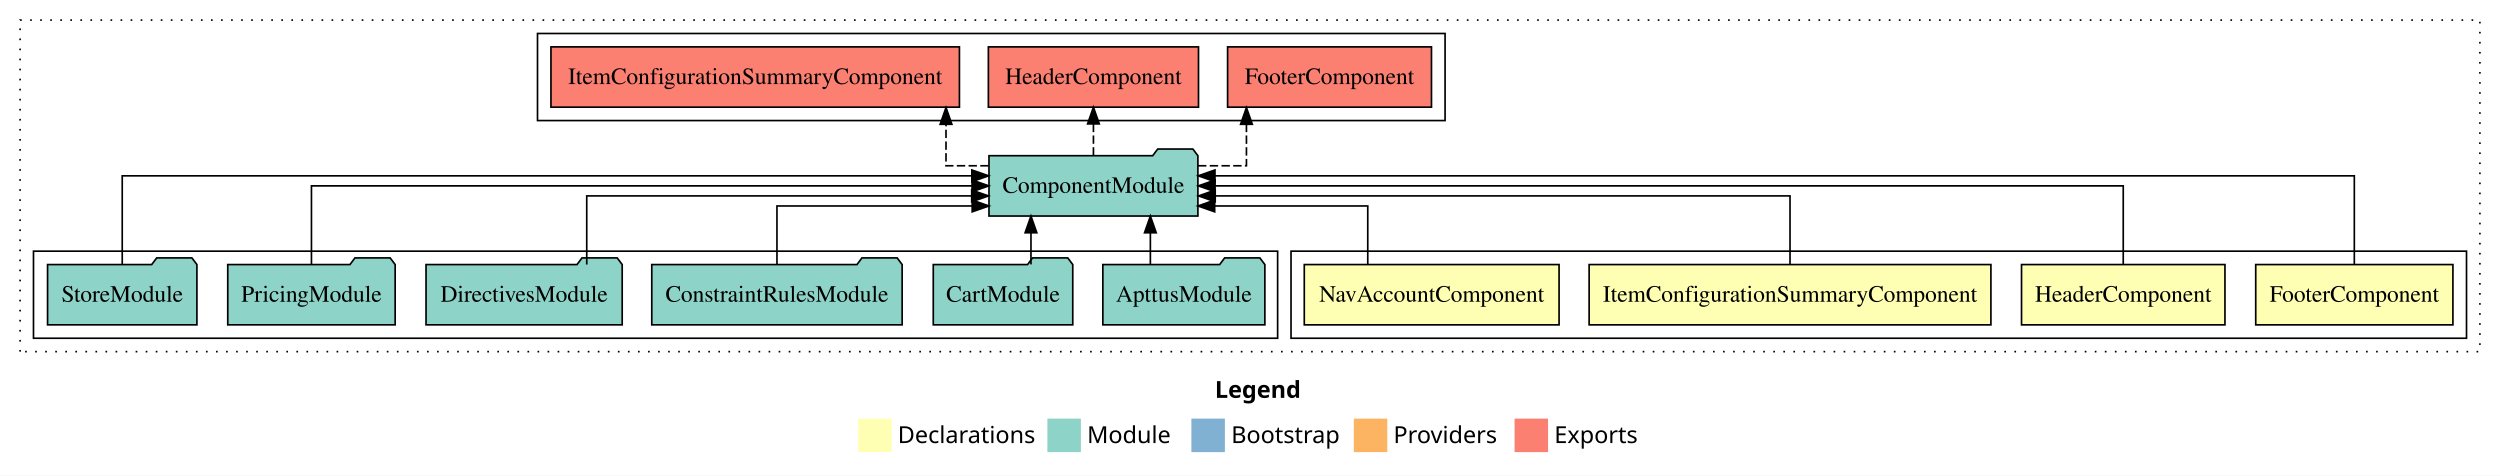
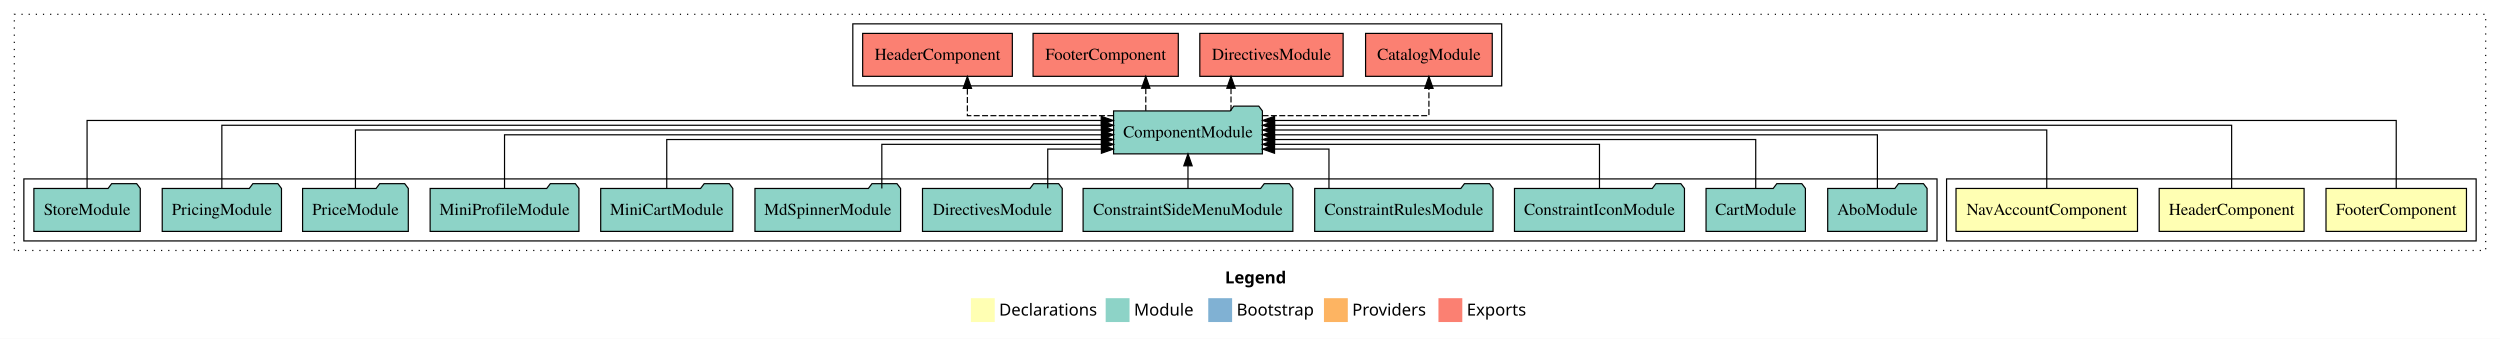
- <svg xmlns="http://www.w3.org/2000/svg" width="1493pt" height="284pt" viewBox="0.00 0.00 1493.00 284.00">
+ <svg xmlns="http://www.w3.org/2000/svg" width="2096pt" height="284pt" viewBox="0.00 0.00 2096.00 284.00">
  <g id="graph0" class="graph" transform="scale(1 1) rotate(0) translate(4 280)">
-     <polygon fill="#ffffff" stroke="transparent" points="-4,4 -4,-280 1489,-280 1489,4 -4,4" />
-     <text text-anchor="start" x="721.509" y="-42.4" font-family="sans-serif" font-weight="bold" font-size="14.00" fill="#000000">Legend</text>
-     <polygon fill="#ffffb3" stroke="transparent" points="508.5,-10 508.5,-30 528.5,-30 528.5,-10 508.5,-10" />
-     <text text-anchor="start" x="532.129" y="-15.4" font-family="sans-serif" font-size="14.00" fill="#000000">  Declarations</text>
-     <polygon fill="#8dd3c7" stroke="transparent" points="621.5,-10 621.5,-30 641.5,-30 641.5,-10 621.5,-10" />
-     <text text-anchor="start" x="645.225" y="-15.4" font-family="sans-serif" font-size="14.00" fill="#000000">  Module</text>
-     <polygon fill="#80b1d3" stroke="transparent" points="707.5,-10 707.5,-30 727.5,-30 727.5,-10 707.5,-10" />
-     <text text-anchor="start" x="731.281" y="-15.4" font-family="sans-serif" font-size="14.00" fill="#000000">  Bootstrap</text>
-     <polygon fill="#fdb462" stroke="transparent" points="804.5,-10 804.5,-30 824.5,-30 824.5,-10 804.5,-10" />
-     <text text-anchor="start" x="828.173" y="-15.4" font-family="sans-serif" font-size="14.00" fill="#000000">  Providers</text>
-     <polygon fill="#fb8072" stroke="transparent" points="900.5,-10 900.5,-30 920.5,-30 920.5,-10 900.5,-10" />
-     <text text-anchor="start" x="924.226" y="-15.4" font-family="sans-serif" font-size="14.00" fill="#000000">  Exports</text>
+     <polygon fill="#ffffff" stroke="transparent" points="-4,4 -4,-280 2092,-280 2092,4 -4,4" />
+     <text text-anchor="start" x="1023.009" y="-42.4" font-family="sans-serif" font-weight="bold" font-size="14.00" fill="#000000">Legend</text>
+     <polygon fill="#ffffb3" stroke="transparent" points="810,-10 810,-30 830,-30 830,-10 810,-10" />
+     <text text-anchor="start" x="833.629" y="-15.4" font-family="sans-serif" font-size="14.00" fill="#000000">  Declarations</text>
+     <polygon fill="#8dd3c7" stroke="transparent" points="923,-10 923,-30 943,-30 943,-10 923,-10" />
+     <text text-anchor="start" x="946.725" y="-15.4" font-family="sans-serif" font-size="14.00" fill="#000000">  Module</text>
+     <polygon fill="#80b1d3" stroke="transparent" points="1009,-10 1009,-30 1029,-30 1029,-10 1009,-10" />
+     <text text-anchor="start" x="1032.781" y="-15.4" font-family="sans-serif" font-size="14.00" fill="#000000">  Bootstrap</text>
+     <polygon fill="#fdb462" stroke="transparent" points="1106,-10 1106,-30 1126,-30 1126,-10 1106,-10" />
+     <text text-anchor="start" x="1129.673" y="-15.4" font-family="sans-serif" font-size="14.00" fill="#000000">  Providers</text>
+     <polygon fill="#fb8072" stroke="transparent" points="1202,-10 1202,-30 1222,-30 1222,-10 1202,-10" />
+     <text text-anchor="start" x="1225.726" y="-15.4" font-family="sans-serif" font-size="14.00" fill="#000000">  Exports</text>
    <g id="clust1" class="cluster">
-       <polygon fill="none" stroke="#000000" stroke-dasharray="1,5" points="8,-70 8,-268 1477,-268 1477,-70 8,-70" />
+       <polygon fill="none" stroke="#000000" stroke-dasharray="1,5" points="8,-70 8,-268 2080,-268 2080,-70 8,-70" />
    </g>
    <g id="clust2" class="cluster">
-       <polygon fill="none" stroke="#000000" points="767,-78 767,-130 1469,-130 1469,-78 767,-78" />
+       <polygon fill="none" stroke="#000000" points="1628,-78 1628,-130 2072,-130 2072,-78 1628,-78" />
+     </g>
+     <g id="clust6" class="cluster">
+       <polygon fill="none" stroke="#000000" points="16,-78 16,-130 1620,-130 1620,-78 16,-78" />
    </g>
    <g id="clust7" class="cluster">
-       <polygon fill="none" stroke="#000000" points="16,-78 16,-130 759,-130 759,-78 16,-78" />
-     </g>
-     <g id="clust8" class="cluster">
-       <polygon fill="none" stroke="#000000" points="317,-208 317,-260 859,-260 859,-208 317,-208" />
+       <polygon fill="none" stroke="#000000" points="711,-208 711,-260 1255,-260 1255,-208 711,-208" />
    </g>
    <g id="node1" class="node">
-       <polygon fill="#ffffb3" stroke="#000000" points="1460.881,-122 1343.119,-122 1343.119,-86 1460.881,-86 1460.881,-122" />
-       <text text-anchor="middle" x="1402" y="-99.8" font-family="Times,serif" font-size="14.00" fill="#000000">FooterComponent</text>
+       <polygon fill="#ffffb3" stroke="#000000" points="2063.881,-122 1946.119,-122 1946.119,-86 2063.881,-86 2063.881,-122" />
+       <text text-anchor="middle" x="2005" y="-99.8" font-family="Times,serif" font-size="14.00" fill="#000000">FooterComponent</text>
+     </g>
+     <g id="node4" class="node">
+       <polygon fill="#8dd3c7" stroke="#000000" points="1054.382,-187 1051.382,-191 1030.382,-191 1027.382,-187 929.618,-187 929.618,-151 1054.382,-151 1054.382,-187" />
+       <text text-anchor="middle" x="992" y="-164.8" font-family="Times,serif" font-size="14.00" fill="#000000">ComponentModule</text>
+     </g>
+     <g id="edge1" class="edge">
+       <path fill="none" stroke="#000000" d="M2005,-122.155C2005,-144.352 2005,-179 2005,-179 2005,-179 1064.603,-179 1064.603,-179" />
+       <polygon fill="#000000" stroke="#000000" points="1064.603,-175.5 1054.603,-179 1064.603,-182.5 1064.603,-175.5" />
+     </g>
+     <g id="node2" class="node">
+       <polygon fill="#ffffb3" stroke="#000000" points="1927.744,-122 1806.256,-122 1806.256,-86 1927.744,-86 1927.744,-122" />
+       <text text-anchor="middle" x="1867" y="-99.8" font-family="Times,serif" font-size="14.00" fill="#000000">HeaderComponent</text>
+     </g>
+     <g id="edge2" class="edge">
+       <path fill="none" stroke="#000000" d="M1867,-122.284C1867,-143.321 1867,-175 1867,-175 1867,-175 1064.577,-175 1064.577,-175" />
+       <polygon fill="#000000" stroke="#000000" points="1064.577,-171.5 1054.577,-175 1064.577,-178.5 1064.577,-171.5" />
+     </g>
+     <g id="node3" class="node">
+       <polygon fill="#ffffb3" stroke="#000000" points="1788.08,-122 1635.92,-122 1635.92,-86 1788.08,-86 1788.08,-122" />
+       <text text-anchor="middle" x="1712" y="-99.8" font-family="Times,serif" font-size="14.00" fill="#000000">NavAccountComponent</text>
+     </g>
+     <g id="edge3" class="edge">
+       <path fill="none" stroke="#000000" d="M1712,-122.308C1712,-142.145 1712,-171 1712,-171 1712,-171 1064.636,-171 1064.636,-171" />
+       <polygon fill="#000000" stroke="#000000" points="1064.636,-167.5 1054.636,-171 1064.636,-174.5 1064.636,-167.5" />
+     </g>
+     <g id="node17" class="node">
+       <polygon fill="#fb8072" stroke="#000000" points="1247.098,-252 1140.902,-252 1140.902,-216 1247.098,-216 1247.098,-252" />
+       <text text-anchor="middle" x="1194" y="-229.8" font-family="Times,serif" font-size="14.00" fill="#000000">CatalogModule </text>
+     </g>
+     <g id="edge16" class="edge">
+       <path fill="none" stroke="#000000" stroke-dasharray="5,2" d="M1054.531,-183C1113.856,-183 1194,-183 1194,-183 1194,-183 1194,-205.876 1194,-205.876" />
+       <polygon fill="#000000" stroke="#000000" points="1190.5,-205.876 1194,-215.876 1197.5,-205.876 1190.5,-205.876" />
+     </g>
+     <g id="node18" class="node">
+       <polygon fill="#fb8072" stroke="#000000" points="1122.078,-252 1001.922,-252 1001.922,-216 1122.078,-216 1122.078,-252" />
+       <text text-anchor="middle" x="1062" y="-229.8" font-family="Times,serif" font-size="14.00" fill="#000000">DirectivesModule </text>
+     </g>
+     <g id="edge17" class="edge">
+       <path fill="none" stroke="#000000" stroke-dasharray="5,2" d="M1028.076,-187.106C1028.076,-187.106 1028.076,-205.991 1028.076,-205.991" />
+       <polygon fill="#000000" stroke="#000000" points="1024.576,-205.991 1028.076,-215.991 1031.576,-205.991 1024.576,-205.991" />
+     </g>
+     <g id="node19" class="node">
+       <polygon fill="#fb8072" stroke="#000000" points="983.881,-252 862.119,-252 862.119,-216 983.881,-216 983.881,-252" />
+       <text text-anchor="middle" x="923" y="-229.8" font-family="Times,serif" font-size="14.00" fill="#000000">FooterComponent </text>
+     </g>
+     <g id="edge18" class="edge">
+       <path fill="none" stroke="#000000" stroke-dasharray="5,2" d="M956.625,-187.106C956.625,-187.106 956.625,-205.991 956.625,-205.991" />
+       <polygon fill="#000000" stroke="#000000" points="953.125,-205.991 956.625,-215.991 960.125,-205.991 953.125,-205.991" />
+     </g>
+     <g id="node20" class="node">
+       <polygon fill="#fb8072" stroke="#000000" points="844.744,-252 719.256,-252 719.256,-216 844.744,-216 844.744,-252" />
+       <text text-anchor="middle" x="782" y="-229.8" font-family="Times,serif" font-size="14.00" fill="#000000">HeaderComponent </text>
+     </g>
+     <g id="edge19" class="edge">
+       <path fill="none" stroke="#000000" stroke-dasharray="5,2" d="M929.381,-183C875.724,-183 807.042,-183 807.042,-183 807.042,-183 807.042,-205.876 807.042,-205.876" />
+       <polygon fill="#000000" stroke="#000000" points="803.542,-205.876 807.042,-215.876 810.542,-205.876 803.542,-205.876" />
    </g>
    <g id="node5" class="node">
-       <polygon fill="#8dd3c7" stroke="#000000" points="711.382,-187 708.382,-191 687.382,-191 684.382,-187 586.618,-187 586.618,-151 711.382,-151 711.382,-187" />
-       <text text-anchor="middle" x="649" y="-164.8" font-family="Times,serif" font-size="14.00" fill="#000000">ComponentModule</text>
-     </g>
-     <g id="edge1" class="edge">
-       <path fill="none" stroke="#000000" d="M1402,-122.284C1402,-143.321 1402,-175 1402,-175 1402,-175 721.583,-175 721.583,-175" />
-       <polygon fill="#000000" stroke="#000000" points="721.583,-171.5 711.583,-175 721.583,-178.5 721.583,-171.5" />
-     </g>
-     <g id="node2" class="node">
-       <polygon fill="#ffffb3" stroke="#000000" points="1324.744,-122 1203.256,-122 1203.256,-86 1324.744,-86 1324.744,-122" />
-       <text text-anchor="middle" x="1264" y="-99.8" font-family="Times,serif" font-size="14.00" fill="#000000">HeaderComponent</text>
-     </g>
-     <g id="edge2" class="edge">
-       <path fill="none" stroke="#000000" d="M1264,-122.106C1264,-141.339 1264,-169 1264,-169 1264,-169 721.639,-169 721.639,-169" />
-       <polygon fill="#000000" stroke="#000000" points="721.639,-165.5 711.639,-169 721.639,-172.5 721.639,-165.5" />
-     </g>
-     <g id="node3" class="node">
-       <polygon fill="#ffffb3" stroke="#000000" points="1184.972,-122 945.028,-122 945.028,-86 1184.972,-86 1184.972,-122" />
-       <text text-anchor="middle" x="1065" y="-99.8" font-family="Times,serif" font-size="14.00" fill="#000000">ItemConfigurationSummaryComponent</text>
-     </g>
-     <g id="edge3" class="edge">
-       <path fill="none" stroke="#000000" d="M1065,-122.022C1065,-139.373 1065,-163 1065,-163 1065,-163 721.73,-163 721.73,-163" />
-       <polygon fill="#000000" stroke="#000000" points="721.73,-159.5 711.73,-163 721.73,-166.5 721.73,-159.5" />
-     </g>
-     <g id="node4" class="node">
-       <polygon fill="#ffffb3" stroke="#000000" points="927.08,-122 774.92,-122 774.92,-86 927.08,-86 927.08,-122" />
-       <text text-anchor="middle" x="851" y="-99.8" font-family="Times,serif" font-size="14.00" fill="#000000">NavAccountComponent</text>
+       <polygon fill="#8dd3c7" stroke="#000000" points="1611.657,-122 1608.657,-126 1587.657,-126 1584.657,-122 1528.343,-122 1528.343,-86 1611.657,-86 1611.657,-122" />
+       <text text-anchor="middle" x="1570" y="-99.8" font-family="Times,serif" font-size="14.00" fill="#000000">AboModule</text>
    </g>
    <g id="edge4" class="edge">
-       <path fill="none" stroke="#000000" d="M812.825,-122.24C812.825,-137.571 812.825,-157 812.825,-157 812.825,-157 721.403,-157 721.403,-157" />
-       <polygon fill="#000000" stroke="#000000" points="721.403,-153.5 711.403,-157 721.403,-160.5 721.403,-153.5" />
+       <path fill="none" stroke="#000000" d="M1570,-122.222C1570,-140.828 1570,-167 1570,-167 1570,-167 1064.405,-167 1064.405,-167" />
+       <polygon fill="#000000" stroke="#000000" points="1064.405,-163.5 1054.405,-167 1064.405,-170.5 1064.405,-163.5" />
+     </g>
+     <g id="node6" class="node">
+       <polygon fill="#8dd3c7" stroke="#000000" points="1509.653,-122 1506.653,-126 1485.653,-126 1482.653,-122 1426.347,-122 1426.347,-86 1509.653,-86 1509.653,-122" />
+       <text text-anchor="middle" x="1468" y="-99.8" font-family="Times,serif" font-size="14.00" fill="#000000">CartModule</text>
+     </g>
+     <g id="edge5" class="edge">
+       <path fill="none" stroke="#000000" d="M1468,-122.022C1468,-139.373 1468,-163 1468,-163 1468,-163 1064.718,-163 1064.718,-163" />
+       <polygon fill="#000000" stroke="#000000" points="1064.718,-159.5 1054.718,-163 1064.718,-166.5 1064.718,-159.5" />
+     </g>
+     <g id="node7" class="node">
+       <polygon fill="#8dd3c7" stroke="#000000" points="1408.253,-122 1405.253,-126 1384.253,-126 1381.253,-122 1265.747,-122 1265.747,-86 1408.253,-86 1408.253,-122" />
+       <text text-anchor="middle" x="1337" y="-99.8" font-family="Times,serif" font-size="14.00" fill="#000000">ConstraintIconModule</text>
+     </g>
+     <g id="edge6" class="edge">
+       <path fill="none" stroke="#000000" d="M1337,-122.009C1337,-138.049 1337,-159 1337,-159 1337,-159 1064.477,-159 1064.477,-159" />
+       <polygon fill="#000000" stroke="#000000" points="1064.477,-155.5 1054.477,-159 1064.477,-162.5 1064.477,-155.5" />
+     </g>
+     <g id="node8" class="node">
+       <polygon fill="#8dd3c7" stroke="#000000" points="1247.765,-122 1244.765,-126 1223.765,-126 1220.765,-122 1098.235,-122 1098.235,-86 1247.765,-86 1247.765,-122" />
+       <text text-anchor="middle" x="1173" y="-99.8" font-family="Times,serif" font-size="14.00" fill="#000000">ConstraintRulesModule</text>
+     </g>
+     <g id="edge7" class="edge">
+       <path fill="none" stroke="#000000" d="M1110.203,-122.124C1110.203,-136.783 1110.203,-155 1110.203,-155 1110.203,-155 1064.563,-155 1064.563,-155" />
+       <polygon fill="#000000" stroke="#000000" points="1064.563,-151.5 1054.563,-155 1064.563,-158.5 1064.563,-151.5" />
+     </g>
+     <g id="node9" class="node">
+       <polygon fill="#8dd3c7" stroke="#000000" points="1079.926,-122 1076.926,-126 1055.926,-126 1052.926,-122 904.074,-122 904.074,-86 1079.926,-86 1079.926,-122" />
+       <text text-anchor="middle" x="992" y="-99.8" font-family="Times,serif" font-size="14.00" fill="#000000">ConstraintSideMenuModule</text>
+     </g>
+     <g id="edge8" class="edge">
+       <path fill="none" stroke="#000000" d="M992,-122.106C992,-122.106 992,-140.991 992,-140.991" />
+       <polygon fill="#000000" stroke="#000000" points="988.5,-140.991 992,-150.991 995.5,-140.991 988.5,-140.991" />
+     </g>
+     <g id="node10" class="node">
+       <polygon fill="#8dd3c7" stroke="#000000" points="886.577,-122 883.577,-126 862.577,-126 859.577,-122 769.423,-122 769.423,-86 886.577,-86 886.577,-122" />
+       <text text-anchor="middle" x="828" y="-99.8" font-family="Times,serif" font-size="14.00" fill="#000000">DirectivesModule</text>
+     </g>
+     <g id="edge9" class="edge">
+       <path fill="none" stroke="#000000" d="M874.424,-122.124C874.424,-136.783 874.424,-155 874.424,-155 874.424,-155 919.425,-155 919.425,-155" />
+       <polygon fill="#000000" stroke="#000000" points="919.425,-158.5 929.425,-155 919.425,-151.5 919.425,-158.5" />
+     </g>
+     <g id="node11" class="node">
+       <polygon fill="#8dd3c7" stroke="#000000" points="751.044,-122 748.044,-126 727.044,-126 724.044,-122 628.956,-122 628.956,-86 751.044,-86 751.044,-122" />
+       <text text-anchor="middle" x="690" y="-99.8" font-family="Times,serif" font-size="14.00" fill="#000000">MdSpinnerModule</text>
+     </g>
+     <g id="edge10" class="edge">
+       <path fill="none" stroke="#000000" d="M735.325,-122.009C735.325,-138.049 735.325,-159 735.325,-159 735.325,-159 919.538,-159 919.538,-159" />
+       <polygon fill="#000000" stroke="#000000" points="919.538,-162.5 929.538,-159 919.538,-155.5 919.538,-162.5" />
    </g>
    <g id="node12" class="node">
-       <polygon fill="#fb8072" stroke="#000000" points="850.881,-252 729.119,-252 729.119,-216 850.881,-216 850.881,-252" />
-       <text text-anchor="middle" x="790" y="-229.8" font-family="Times,serif" font-size="14.00" fill="#000000">FooterComponent </text>
+       <polygon fill="#8dd3c7" stroke="#000000" points="610.378,-122 607.378,-126 586.378,-126 583.378,-122 499.622,-122 499.622,-86 610.378,-86 610.378,-122" />
+       <text text-anchor="middle" x="555" y="-99.8" font-family="Times,serif" font-size="14.00" fill="#000000">MiniCartModule</text>
    </g>
    <g id="edge11" class="edge">
-       <path fill="none" stroke="#000000" stroke-dasharray="5,2" d="M711.464,-181C727.526,-181 740.375,-181 740.375,-181 740.375,-181 740.375,-205.76 740.375,-205.76" />
-       <polygon fill="#000000" stroke="#000000" points="736.875,-205.76 740.375,-215.76 743.875,-205.76 736.875,-205.76" />
+       <path fill="none" stroke="#000000" d="M555,-122.022C555,-139.373 555,-163 555,-163 555,-163 919.389,-163 919.389,-163" />
+       <polygon fill="#000000" stroke="#000000" points="919.389,-166.5 929.389,-163 919.389,-159.5 919.389,-166.5" />
    </g>
    <g id="node13" class="node">
-       <polygon fill="#fb8072" stroke="#000000" points="711.744,-252 586.256,-252 586.256,-216 711.744,-216 711.744,-252" />
-       <text text-anchor="middle" x="649" y="-229.8" font-family="Times,serif" font-size="14.00" fill="#000000">HeaderComponent </text>
+       <polygon fill="#8dd3c7" stroke="#000000" points="481.375,-122 478.375,-126 457.375,-126 454.375,-122 356.625,-122 356.625,-86 481.375,-86 481.375,-122" />
+       <text text-anchor="middle" x="419" y="-99.8" font-family="Times,serif" font-size="14.00" fill="#000000">MiniProfileModule</text>
    </g>
    <g id="edge12" class="edge">
-       <path fill="none" stroke="#000000" stroke-dasharray="5,2" d="M649,-187.106C649,-187.106 649,-205.991 649,-205.991" />
-       <polygon fill="#000000" stroke="#000000" points="645.5,-205.991 649,-215.991 652.5,-205.991 645.5,-205.991" />
+       <path fill="none" stroke="#000000" d="M419,-122.222C419,-140.828 419,-167 419,-167 419,-167 919.588,-167 919.588,-167" />
+       <polygon fill="#000000" stroke="#000000" points="919.588,-170.5 929.588,-167 919.588,-163.5 919.588,-170.5" />
    </g>
    <g id="node14" class="node">
-       <polygon fill="#fb8072" stroke="#000000" points="568.972,-252 325.027,-252 325.027,-216 568.972,-216 568.972,-252" />
-       <text text-anchor="middle" x="447" y="-229.8" font-family="Times,serif" font-size="14.00" fill="#000000">ItemConfigurationSummaryComponent </text>
+       <polygon fill="#8dd3c7" stroke="#000000" points="338.313,-122 335.313,-126 314.313,-126 311.313,-122 249.687,-122 249.687,-86 338.313,-86 338.313,-122" />
+       <text text-anchor="middle" x="294" y="-99.8" font-family="Times,serif" font-size="14.00" fill="#000000">PriceModule</text>
    </g>
    <g id="edge13" class="edge">
-       <path fill="none" stroke="#000000" stroke-dasharray="5,2" d="M586.421,-181C572.08,-181 560.955,-181 560.955,-181 560.955,-181 560.955,-205.76 560.955,-205.76" />
-       <polygon fill="#000000" stroke="#000000" points="557.455,-205.76 560.955,-215.76 564.455,-205.76 557.455,-205.76" />
+       <path fill="none" stroke="#000000" d="M294,-122.308C294,-142.145 294,-171 294,-171 294,-171 919.443,-171 919.443,-171" />
+       <polygon fill="#000000" stroke="#000000" points="919.443,-174.5 929.443,-171 919.443,-167.5 919.443,-174.5" />
    </g>
-     <g id="node6" class="node">
-       <polygon fill="#8dd3c7" stroke="#000000" points="751.382,-122 748.382,-126 727.382,-126 724.382,-122 654.618,-122 654.618,-86 751.382,-86 751.382,-122" />
-       <text text-anchor="middle" x="703" y="-99.8" font-family="Times,serif" font-size="14.00" fill="#000000">ApttusModule</text>
-     </g>
-     <g id="edge5" class="edge">
-       <path fill="none" stroke="#000000" d="M683,-122.106C683,-122.106 683,-140.991 683,-140.991" />
-       <polygon fill="#000000" stroke="#000000" points="679.5,-140.991 683,-150.991 686.5,-140.991 679.5,-140.991" />
-     </g>
-     <g id="node7" class="node">
-       <polygon fill="#8dd3c7" stroke="#000000" points="636.653,-122 633.653,-126 612.653,-126 609.653,-122 553.347,-122 553.347,-86 636.653,-86 636.653,-122" />
-       <text text-anchor="middle" x="595" y="-99.8" font-family="Times,serif" font-size="14.00" fill="#000000">CartModule</text>
-     </g>
-     <g id="edge6" class="edge">
-       <path fill="none" stroke="#000000" d="M611.692,-122.106C611.692,-122.106 611.692,-140.991 611.692,-140.991" />
-       <polygon fill="#000000" stroke="#000000" points="608.193,-140.991 611.692,-150.991 615.193,-140.991 608.193,-140.991" />
-     </g>
-     <g id="node8" class="node">
-       <polygon fill="#8dd3c7" stroke="#000000" points="534.765,-122 531.765,-126 510.765,-126 507.765,-122 385.235,-122 385.235,-86 534.765,-86 534.765,-122" />
-       <text text-anchor="middle" x="460" y="-99.8" font-family="Times,serif" font-size="14.00" fill="#000000">ConstraintRulesModule</text>
-     </g>
-     <g id="edge7" class="edge">
-       <path fill="none" stroke="#000000" d="M460,-122.24C460,-137.571 460,-157 460,-157 460,-157 576.591,-157 576.591,-157" />
-       <polygon fill="#000000" stroke="#000000" points="576.591,-160.5 586.591,-157 576.591,-153.5 576.591,-160.5" />
-     </g>
-     <g id="node9" class="node">
-       <polygon fill="#8dd3c7" stroke="#000000" points="367.577,-122 364.577,-126 343.577,-126 340.577,-122 250.423,-122 250.423,-86 367.577,-86 367.577,-122" />
-       <text text-anchor="middle" x="309" y="-99.8" font-family="Times,serif" font-size="14.00" fill="#000000">DirectivesModule</text>
-     </g>
-     <g id="edge8" class="edge">
-       <path fill="none" stroke="#000000" d="M346.401,-122.022C346.401,-139.373 346.401,-163 346.401,-163 346.401,-163 576.301,-163 576.301,-163" />
-       <polygon fill="#000000" stroke="#000000" points="576.301,-166.5 586.301,-163 576.301,-159.5 576.301,-166.5" />
-     </g>
-     <g id="node10" class="node">
+     <g id="node15" class="node">
      <polygon fill="#8dd3c7" stroke="#000000" points="231.989,-122 228.989,-126 207.989,-126 204.989,-122 132.011,-122 132.011,-86 231.989,-86 231.989,-122" />
      <text text-anchor="middle" x="182" y="-99.8" font-family="Times,serif" font-size="14.00" fill="#000000">PricingModule</text>
    </g>
-     <g id="edge9" class="edge">
-       <path fill="none" stroke="#000000" d="M182,-122.106C182,-141.339 182,-169 182,-169 182,-169 576.503,-169 576.503,-169" />
-       <polygon fill="#000000" stroke="#000000" points="576.503,-172.5 586.503,-169 576.503,-165.5 576.503,-172.5" />
+     <g id="edge14" class="edge">
+       <path fill="none" stroke="#000000" d="M182,-122.284C182,-143.321 182,-175 182,-175 182,-175 919.451,-175 919.451,-175" />
+       <polygon fill="#000000" stroke="#000000" points="919.451,-178.5 929.451,-175 919.451,-171.5 919.451,-178.5" />
    </g>
-     <g id="node11" class="node">
+     <g id="node16" class="node">
      <polygon fill="#8dd3c7" stroke="#000000" points="113.598,-122 110.598,-126 89.598,-126 86.598,-122 24.402,-122 24.402,-86 113.598,-86 113.598,-122" />
      <text text-anchor="middle" x="69" y="-99.8" font-family="Times,serif" font-size="14.00" fill="#000000">StoreModule</text>
    </g>
-     <g id="edge10" class="edge">
-       <path fill="none" stroke="#000000" d="M69,-122.284C69,-143.321 69,-175 69,-175 69,-175 576.379,-175 576.379,-175" />
-       <polygon fill="#000000" stroke="#000000" points="576.379,-178.5 586.379,-175 576.379,-171.5 576.379,-178.5" />
+     <g id="edge15" class="edge">
+       <path fill="none" stroke="#000000" d="M69,-122.155C69,-144.352 69,-179 69,-179 69,-179 919.284,-179 919.284,-179" />
+       <polygon fill="#000000" stroke="#000000" points="919.284,-182.5 929.284,-179 919.284,-175.5 919.284,-182.5" />
    </g>
  </g>
</svg>
